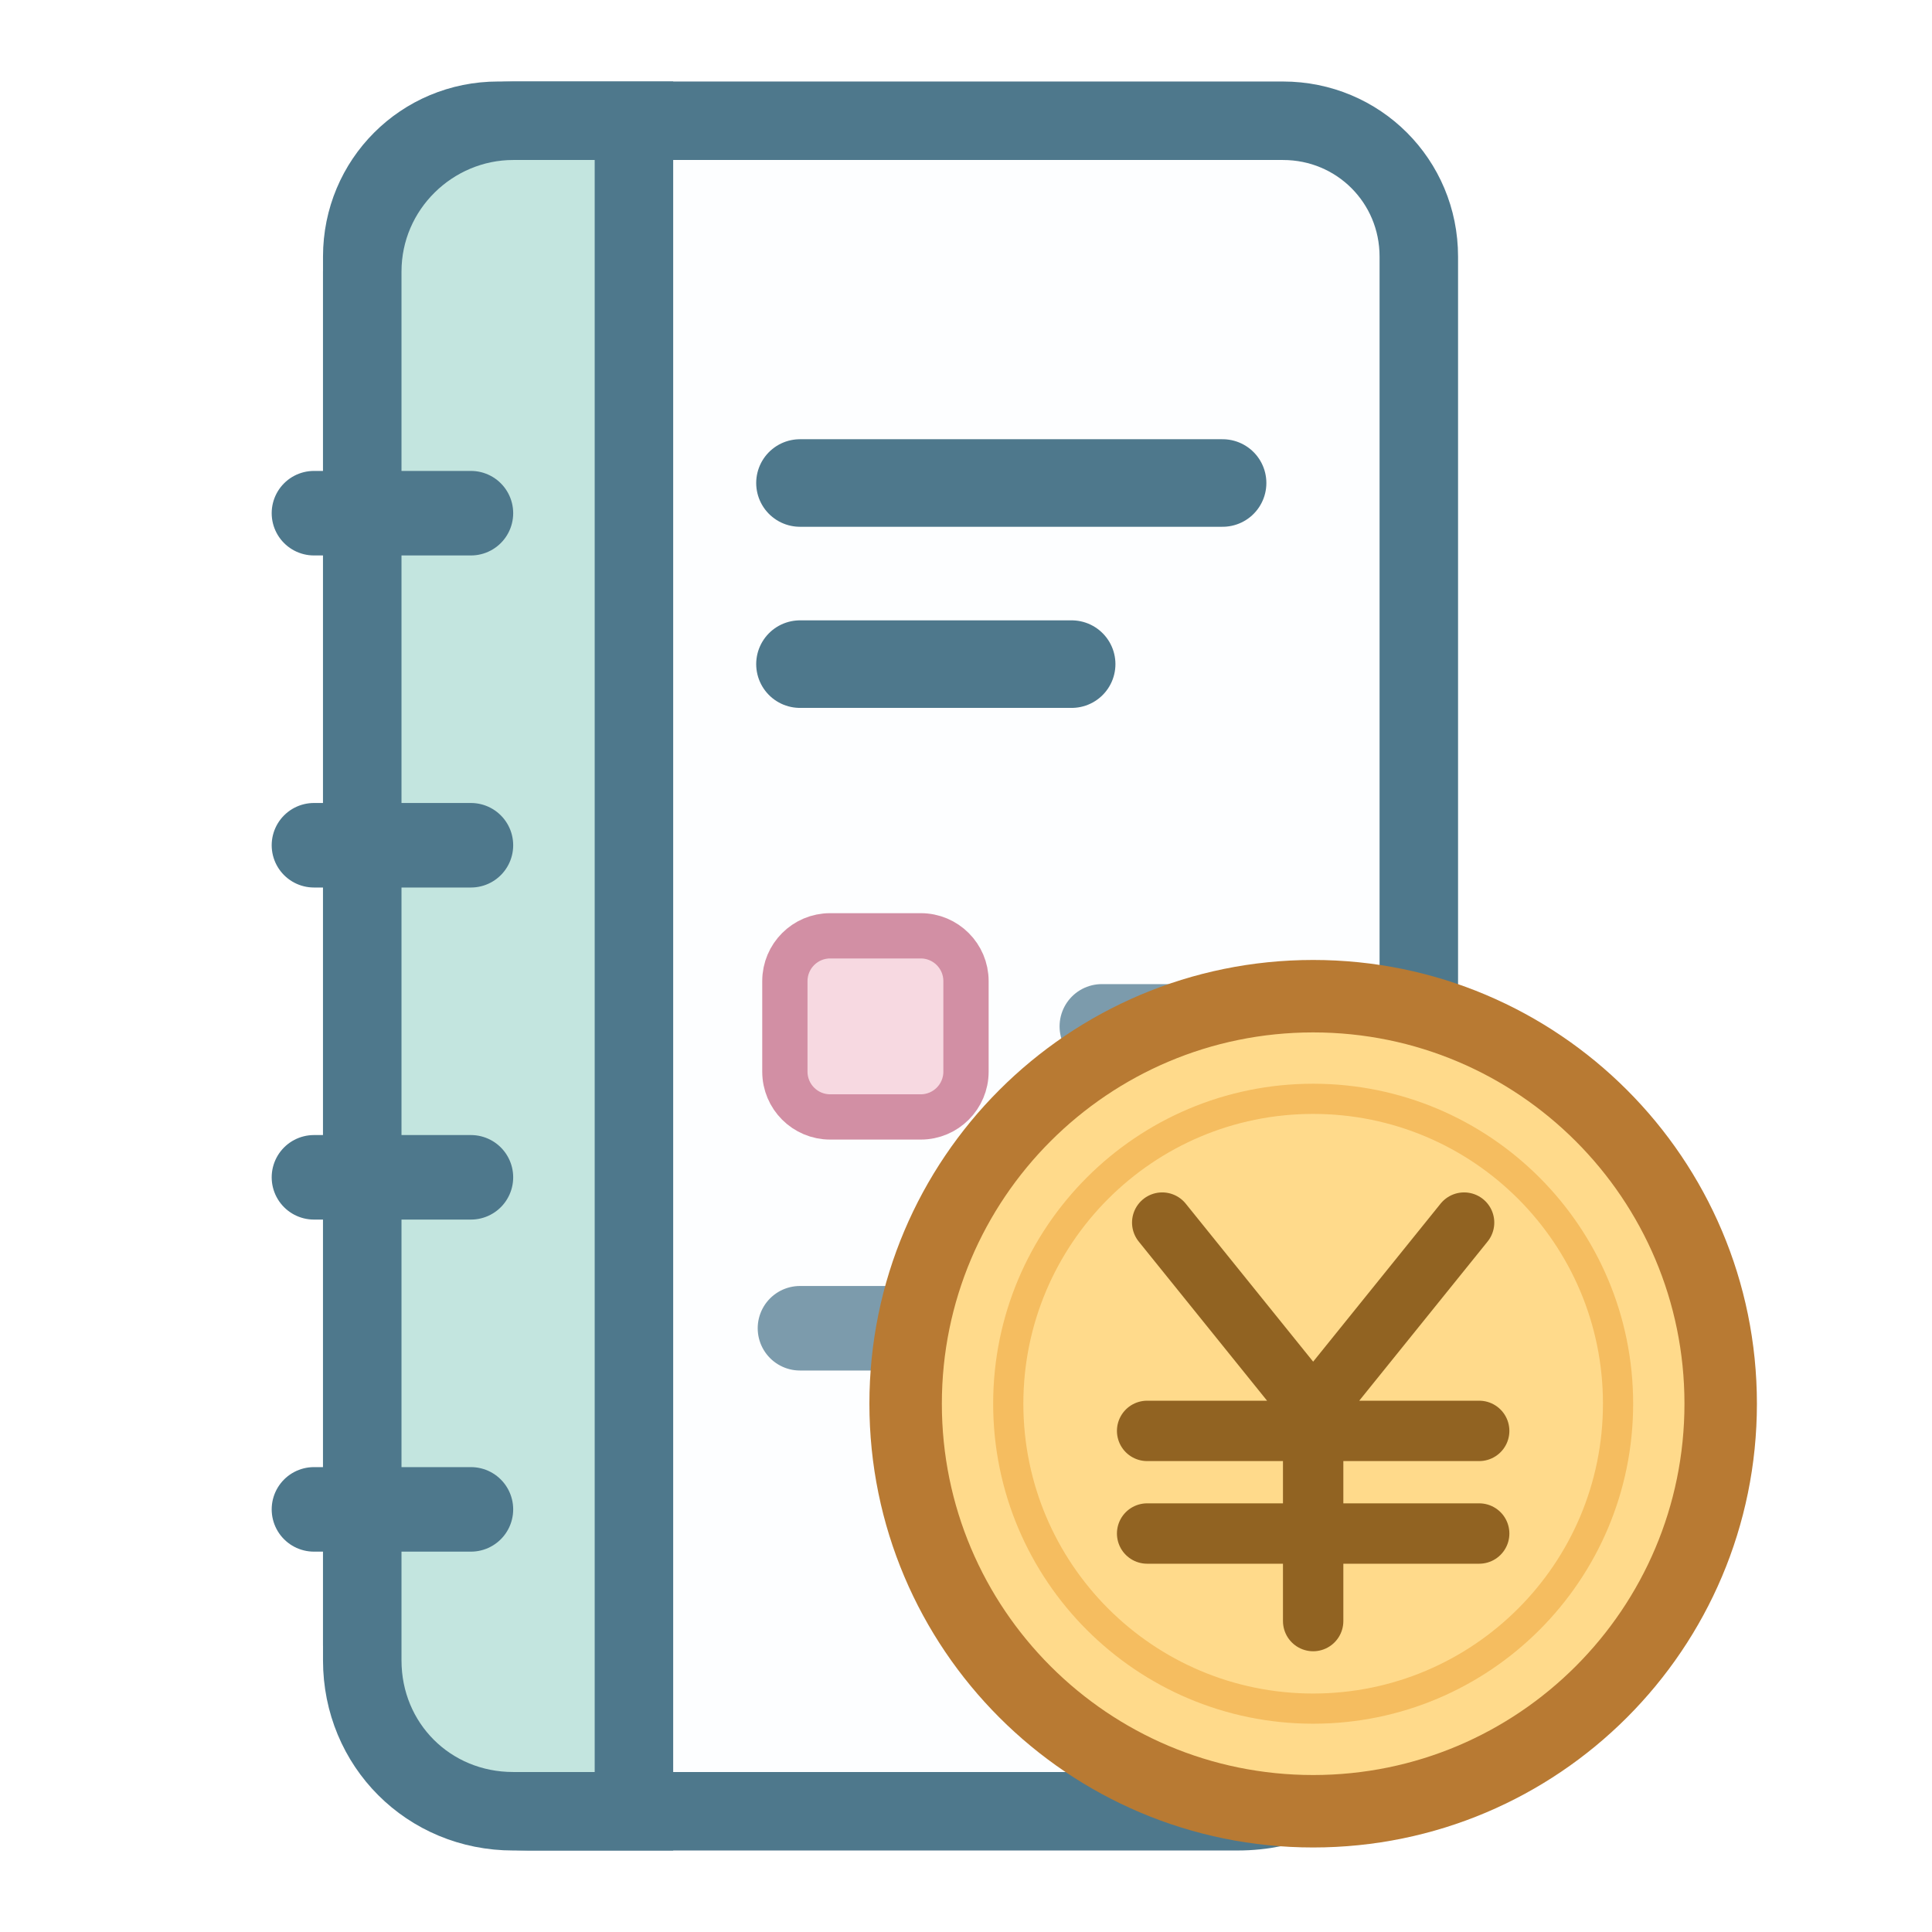
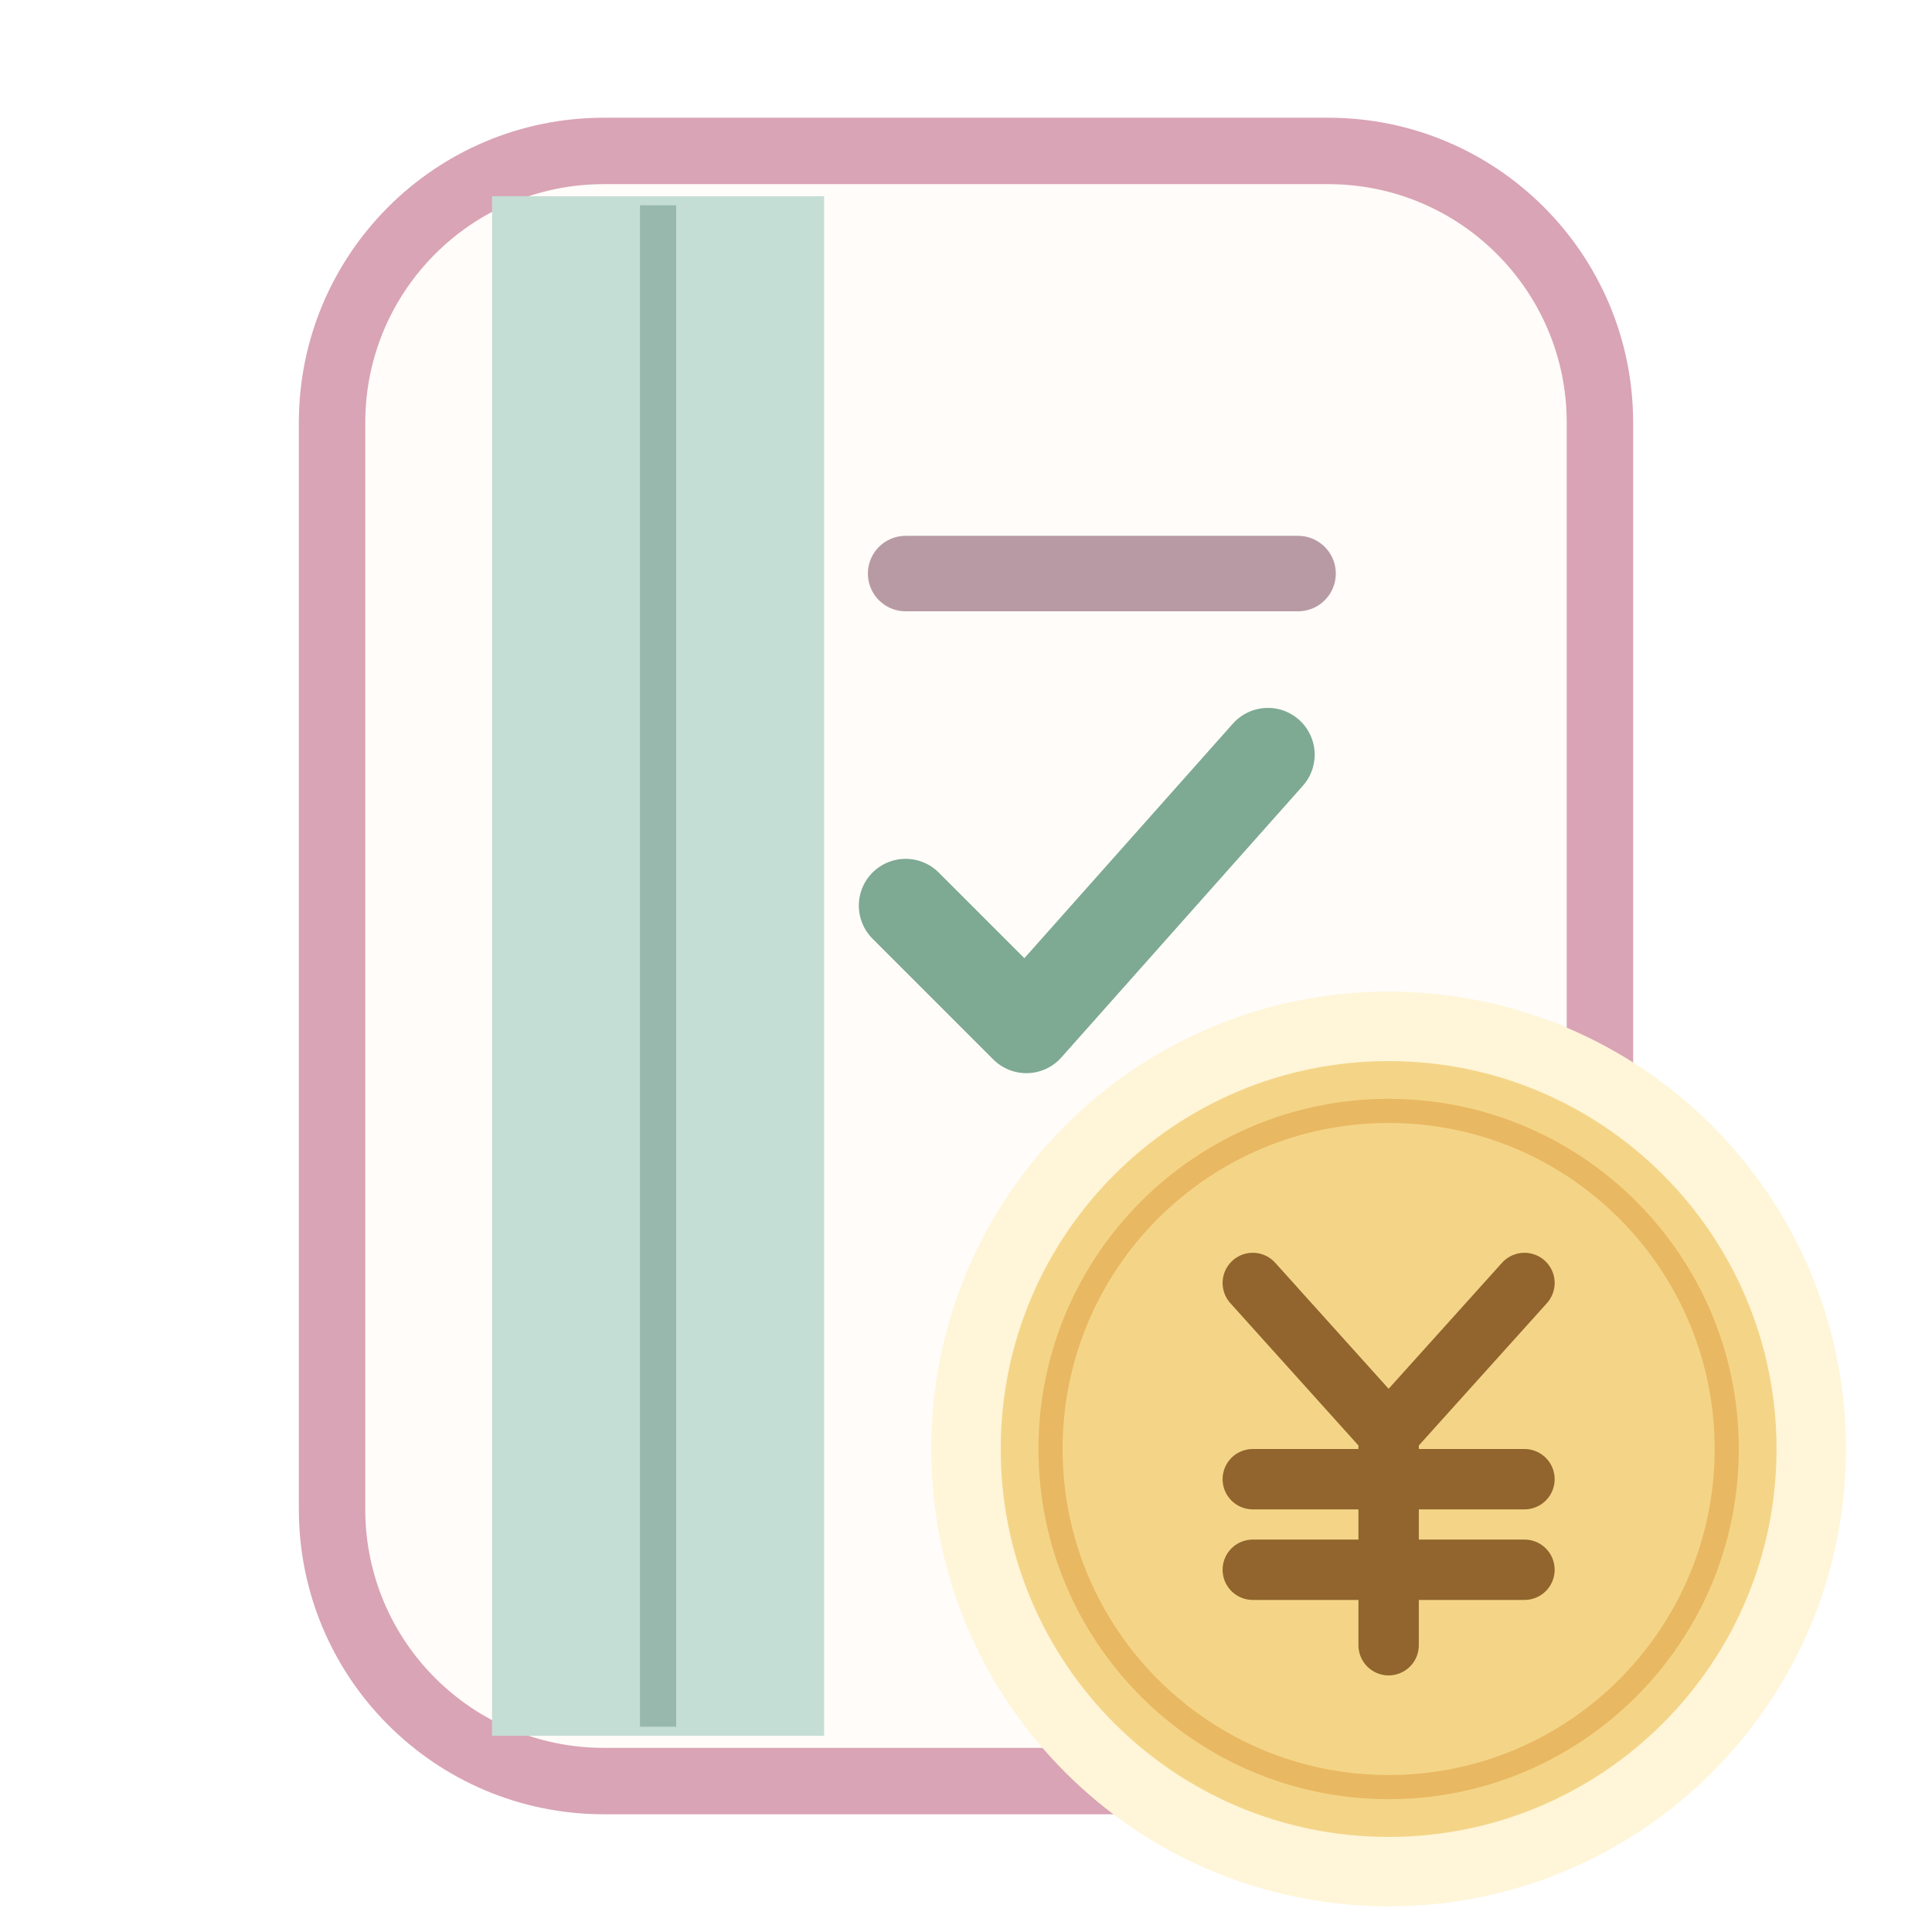
<svg xmlns="http://www.w3.org/2000/svg" viewBox="0 0 64 64" fill="none" role="img" aria-label="家計簿のノートとコイン">
-   <path d="M12 8.5c0-2.5 2-4.5 4.5-4.5h26C45 4 47 6 47 8.5V54c0 3.3-2.7 6-6 6H17.5A5.5 5.5 0 0 1 12 54.5v-46Z" fill="#FDFEFF" stroke="#4E788C" stroke-width="2.6" />
-   <path d="M12 9c0-2.8 2.3-5 5-5h4v56h-4c-2.8 0-5-2.2-5-5V9Z" fill="#C3E5DF" stroke="#4E788C" stroke-width="2.6" />
-   <path d="M26.5 16h14M26.5 22h9" stroke="#4E788C" stroke-width="2.9" stroke-linecap="round" />
-   <rect x="26" y="31" width="6" height="6" rx="1.5" fill="#F7D9E1" stroke="#D28FA4" stroke-width="1.5" />
-   <path d="M36.5 34h5M26.5 44h5.5" stroke="#7C9BAC" stroke-width="2.8" stroke-linecap="round" />
-   <path d="M10.4 17h5.2M10.4 28h5.2M10.4 39h5.2M10.4 50h5.2" stroke="#4E788C" stroke-width="2.8" stroke-linecap="round" />
-   <circle cx="43.5" cy="46.5" r="13.5" fill="#FFDA8B" stroke="#B87A33" stroke-width="2.4" />
-   <circle cx="43.5" cy="46.5" r="10.1" stroke="#F5BD60" stroke-width="1" />
-   <path d="m38.5 40.5 5 6.2 5-6.2m-5 6.2v7M38 47.4h11M38 50.8h11" stroke="#916322" stroke-width="2" stroke-linecap="round" stroke-linejoin="round" />
+   <rect x="11" y="5" width="42" height="54" rx="9" fill="#FFFCF9" stroke="#D9A4B5" stroke-width="2.2" />
+   <path d="M21.8 6.5v51" stroke="#C5DED5" stroke-width="11" />
+   <path d="M21.8 6.8v50.4" stroke="#98B8AD" stroke-width="1.2" />
+   <path d="M30 19h13" stroke="#B89AA5" stroke-width="2.5" stroke-linecap="round" />
+   <path d="m30 30 4 4 8-9" fill="none" stroke="#7EA993" stroke-width="3.1" stroke-linecap="round" stroke-linejoin="round" />
+   <circle cx="46" cy="48" r="14" fill="#F4D588" stroke="#FFF5D8" stroke-width="2.3" />
+   <circle cx="46" cy="48" r="11.2" fill="none" stroke="#E9B862" stroke-width="0.8" />
+   <path d="m41.5 42.5 4.5 5 4.5-5M46 47.5v7M41.5 49h9M41.5 52h9" fill="none" stroke="#91652D" stroke-width="2" stroke-linecap="round" stroke-linejoin="round" />
</svg>
